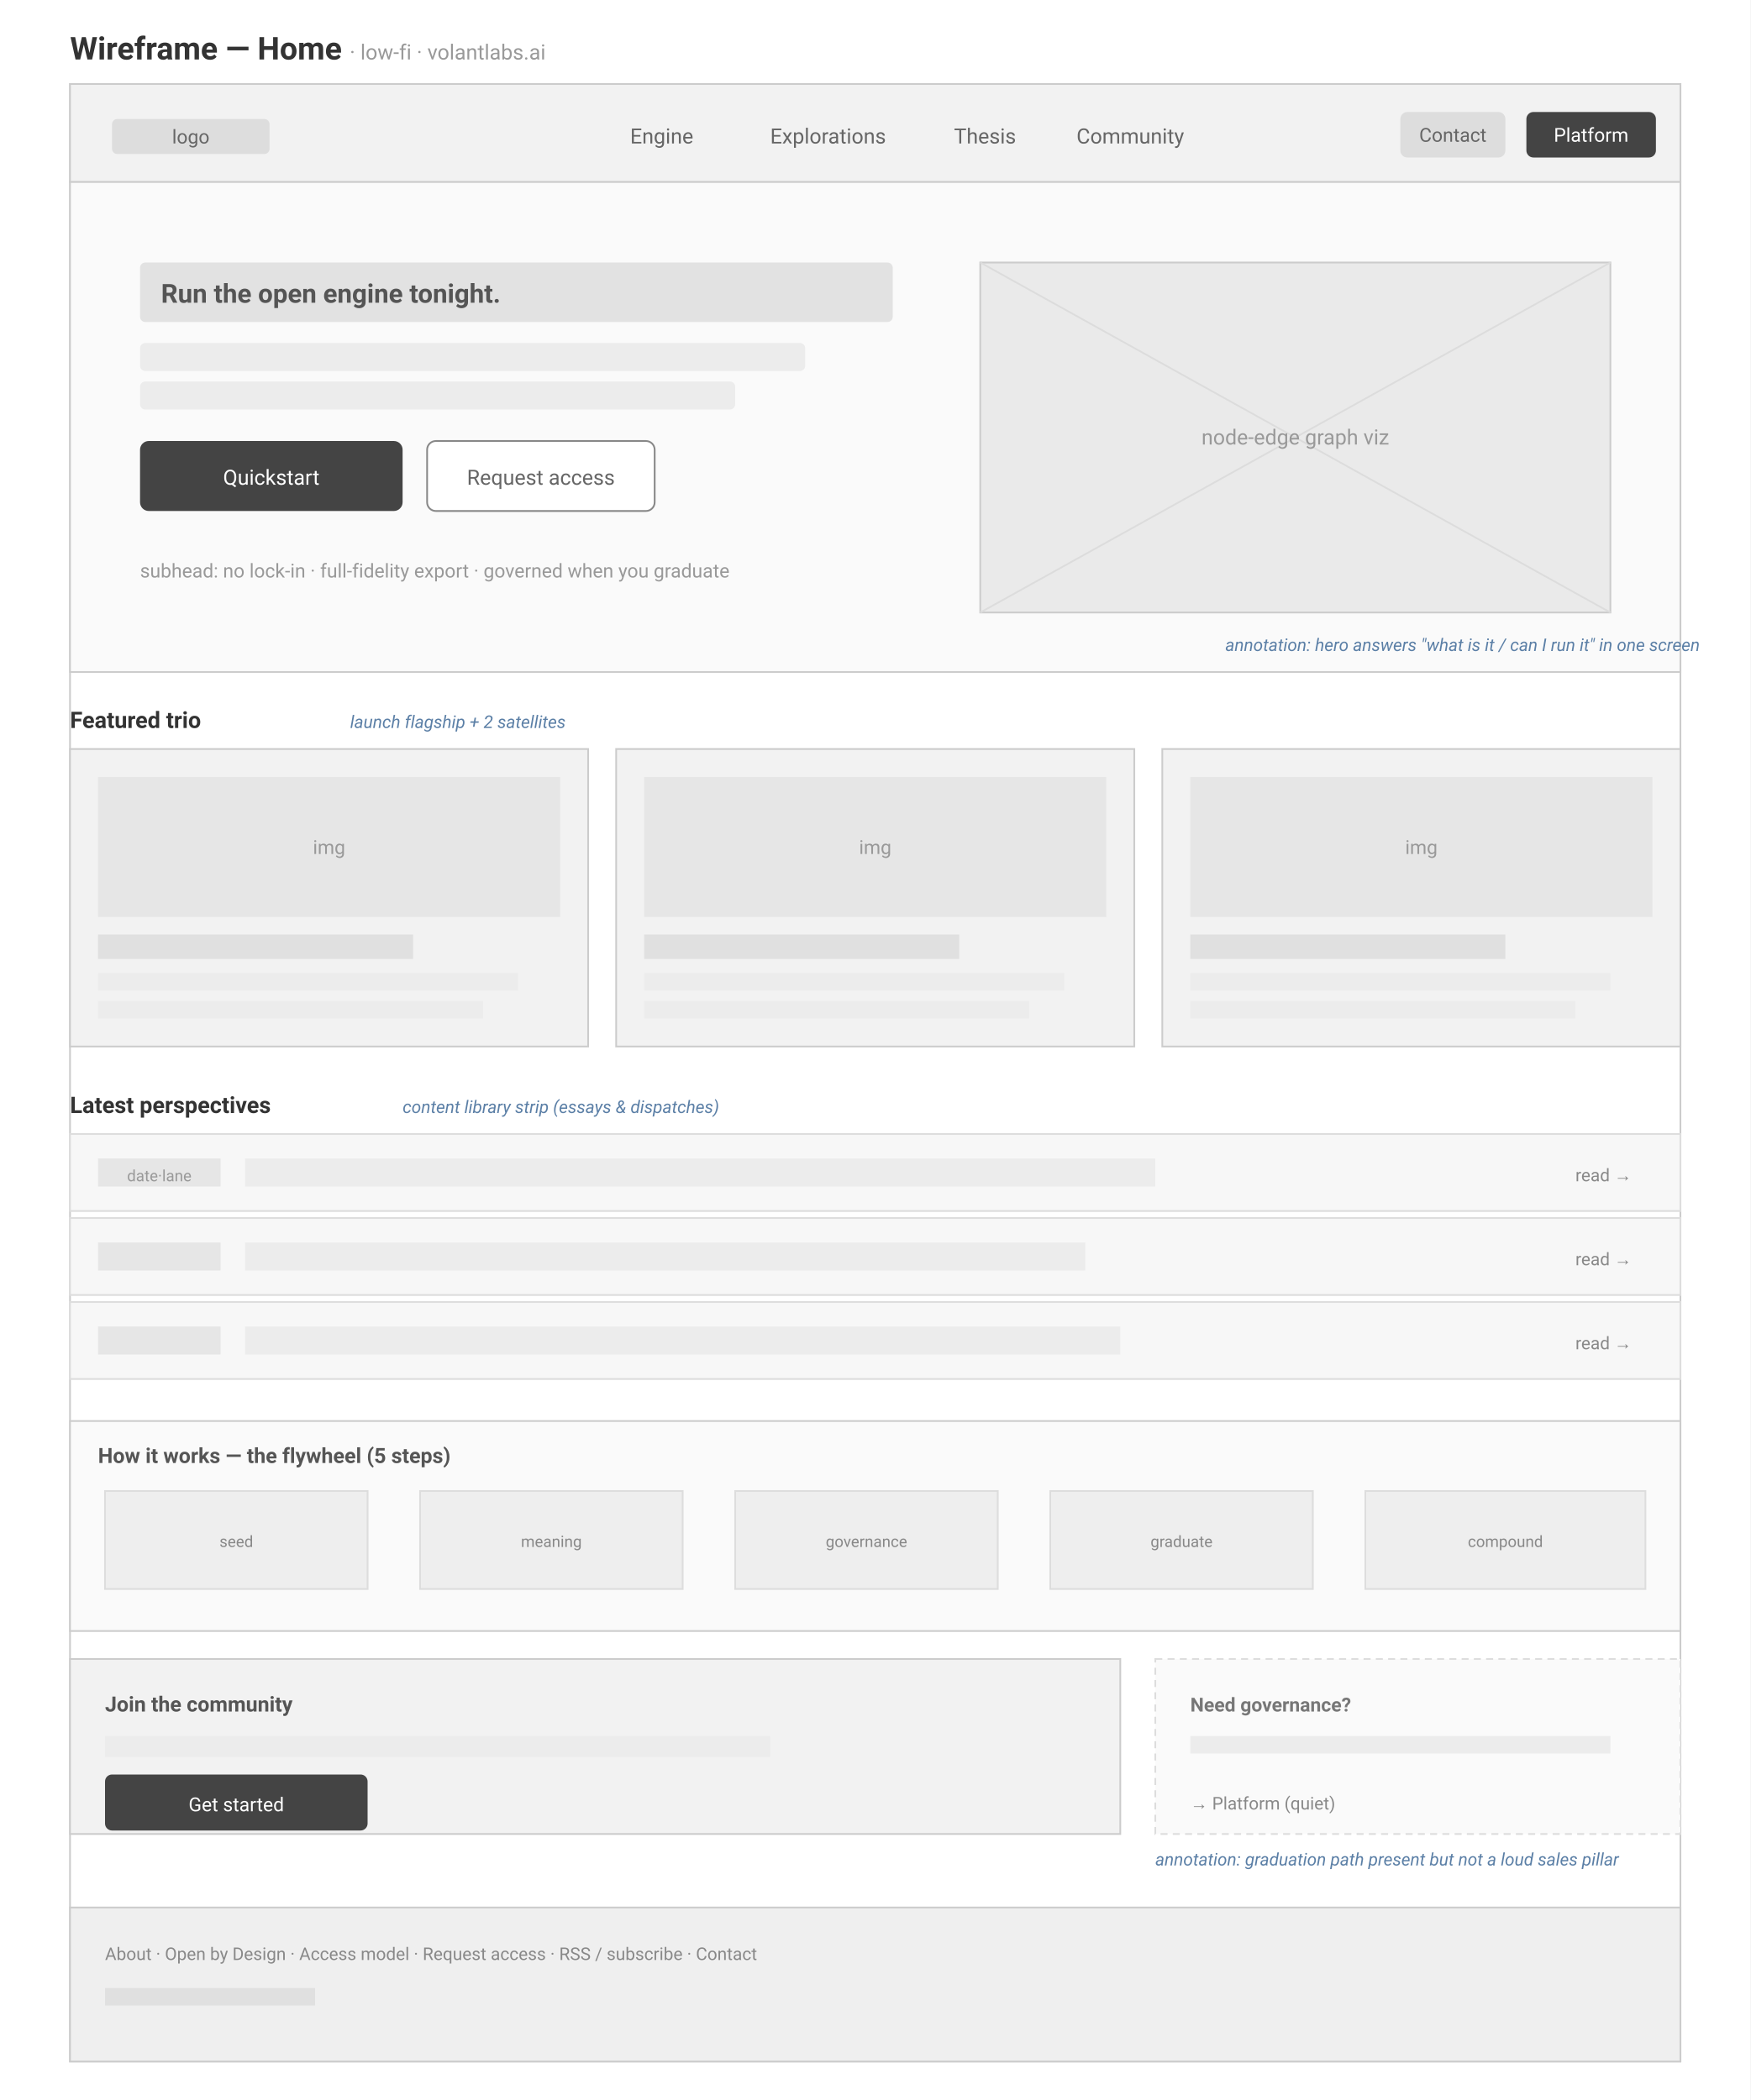
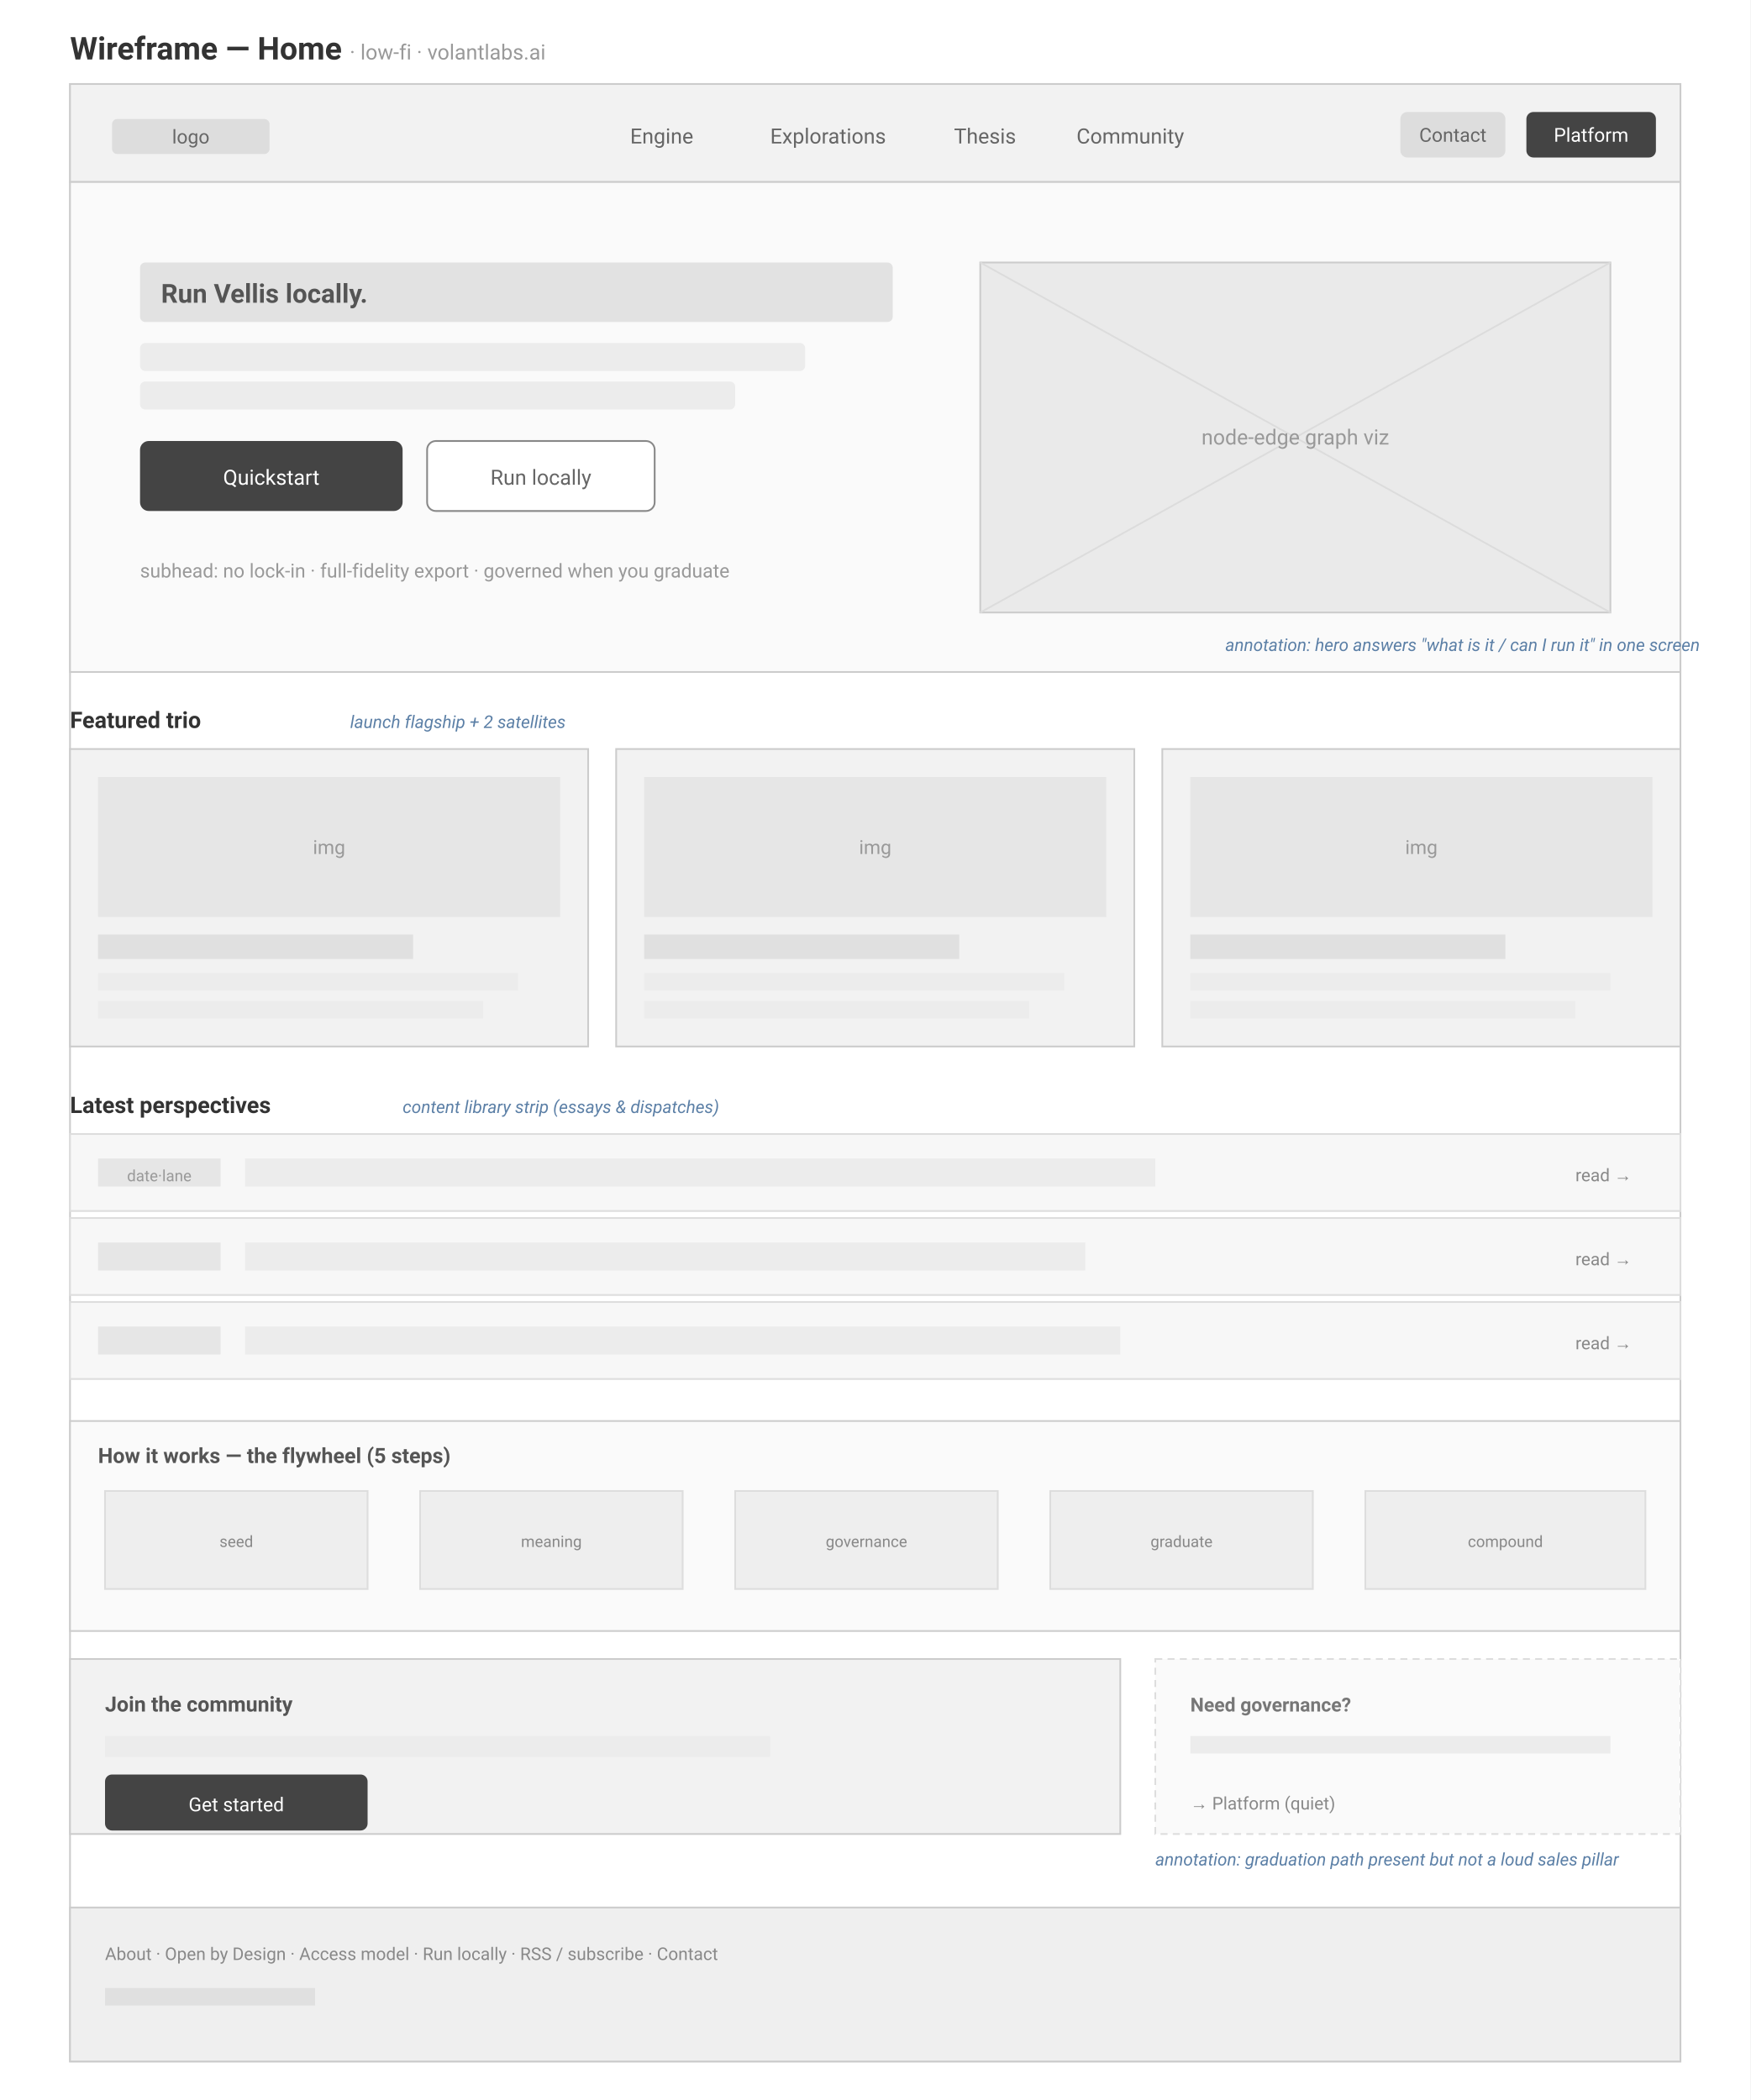
<svg xmlns="http://www.w3.org/2000/svg" viewBox="0 0 1000 1200" font-family="-apple-system, BlinkMacSystemFont, 'Segoe UI', Roboto, Arial, sans-serif">
  <rect x="0" y="0" width="1000" height="1200" fill="#ffffff" />
  <text x="40" y="34" font-size="18" font-weight="700" fill="#333">Wireframe — Home  <tspan font-size="12" font-weight="400" fill="#999">· low-fi · volantlabs.ai</tspan>
  </text>
  <rect x="40" y="48" width="920" height="1130" fill="#ffffff" stroke="#cccccc" />
  <rect x="40" y="48" width="920" height="56" fill="#F2F2F2" stroke="#cccccc" />
  <rect x="64" y="68" width="90" height="20" rx="3" fill="#ddd" />
  <text x="109" y="82" font-size="11" text-anchor="middle" fill="#666">logo</text>
  <text x="360" y="82" font-size="12" fill="#666">Engine</text>
  <text x="440" y="82" font-size="12" fill="#666">Explorations</text>
  <text x="545" y="82" font-size="12" fill="#666">Thesis</text>
  <text x="615" y="82" font-size="12" fill="#666">Community</text>
  <rect x="800" y="64" width="60" height="26" rx="4" fill="#ddd" />
  <text x="830" y="81" font-size="11" text-anchor="middle" fill="#666">Contact</text>
  <rect x="872" y="64" width="74" height="26" rx="4" fill="#444" />
  <text x="909" y="81" font-size="11" text-anchor="middle" fill="#fff">Platform</text>
  <rect x="40" y="104" width="920" height="280" fill="#FAFAFA" stroke="#cccccc" />
  <rect x="80" y="150" width="430" height="34" rx="3" fill="#e2e2e2" />
-   <text x="92" y="173" font-size="15" font-weight="700" fill="#555">Run the open engine tonight.</text>
+   <text x="92" y="173" font-size="15" font-weight="700" fill="#555">Run Vellis locally.</text>
  <rect x="80" y="196" width="380" height="16" rx="3" fill="#ececec" />
  <rect x="80" y="218" width="340" height="16" rx="3" fill="#ececec" />
  <text x="80" y="210" font-size="10" fill="#aaa" />
  <rect x="80" y="252" width="150" height="40" rx="5" fill="#444" />
  <text x="155" y="277" font-size="12" text-anchor="middle" fill="#fff">Quickstart</text>
  <rect x="244" y="252" width="130" height="40" rx="5" fill="#fff" stroke="#888" />
-   <text x="309" y="277" font-size="12" text-anchor="middle" fill="#666">Request access</text>
+   <text x="309" y="277" font-size="12" text-anchor="middle" fill="#666">Run locally</text>
  <text x="80" y="330" font-size="11" fill="#999">subhead: no lock-in · full-fidelity export · governed when you graduate</text>
  <rect x="560" y="150" width="360" height="200" fill="#EAEAEA" stroke="#cccccc" />
  <path d="M560,150 L920,350 M920,150 L560,350" stroke="#dcdcdc" />
  <text x="740" y="254" font-size="12" text-anchor="middle" fill="#999">node-edge graph viz</text>
  <text x="700" y="372" font-size="10" font-style="italic" fill="#5B7FA6">annotation: hero answers "what is it / can I run it" in one screen</text>
  <text x="40" y="416" font-size="13" font-weight="700" fill="#333">Featured trio</text>
  <text x="200" y="416" font-size="10" font-style="italic" fill="#5B7FA6">launch flagship + 2 satellites</text>
  <g>
    <rect x="40" y="428" width="296" height="170" fill="#F2F2F2" stroke="#cccccc" />
    <rect x="56" y="444" width="264" height="80" fill="#E6E6E6" />
    <text x="188" y="488" font-size="11" text-anchor="middle" fill="#999">img</text>
    <rect x="56" y="534" width="180" height="14" fill="#e0e0e0" />
    <rect x="56" y="556" width="240" height="10" fill="#ececec" />
    <rect x="56" y="572" width="220" height="10" fill="#ececec" />
    <rect x="352" y="428" width="296" height="170" fill="#F2F2F2" stroke="#cccccc" />
    <rect x="368" y="444" width="264" height="80" fill="#E6E6E6" />
    <text x="500" y="488" font-size="11" text-anchor="middle" fill="#999">img</text>
    <rect x="368" y="534" width="180" height="14" fill="#e0e0e0" />
    <rect x="368" y="556" width="240" height="10" fill="#ececec" />
    <rect x="368" y="572" width="220" height="10" fill="#ececec" />
    <rect x="664" y="428" width="296" height="170" fill="#F2F2F2" stroke="#cccccc" />
    <rect x="680" y="444" width="264" height="80" fill="#E6E6E6" />
    <text x="812" y="488" font-size="11" text-anchor="middle" fill="#999">img</text>
    <rect x="680" y="534" width="180" height="14" fill="#e0e0e0" />
    <rect x="680" y="556" width="240" height="10" fill="#ececec" />
    <rect x="680" y="572" width="220" height="10" fill="#ececec" />
  </g>
  <text x="40" y="636" font-size="13" font-weight="700" fill="#333">Latest perspectives</text>
  <text x="230" y="636" font-size="10" font-style="italic" fill="#5B7FA6">content library strip (essays &amp; dispatches)</text>
  <g>
    <rect x="40" y="648" width="920" height="44" fill="#F7F7F7" stroke="#ddd" />
    <rect x="56" y="662" width="70" height="16" fill="#e6e6e6" />
    <text x="91" y="675" font-size="9" text-anchor="middle" fill="#999">date·lane</text>
    <rect x="140" y="662" width="520" height="16" fill="#ececec" />
    <text x="900" y="675" font-size="10" fill="#888">read →</text>
    <rect x="40" y="696" width="920" height="44" fill="#F7F7F7" stroke="#ddd" />
    <rect x="56" y="710" width="70" height="16" fill="#e6e6e6" />
    <rect x="140" y="710" width="480" height="16" fill="#ececec" />
    <text x="900" y="723" font-size="10" fill="#888">read →</text>
    <rect x="40" y="744" width="920" height="44" fill="#F7F7F7" stroke="#ddd" />
    <rect x="56" y="758" width="70" height="16" fill="#e6e6e6" />
    <rect x="140" y="758" width="500" height="16" fill="#ececec" />
    <text x="900" y="771" font-size="10" fill="#888">read →</text>
  </g>
  <rect x="40" y="812" width="920" height="120" fill="#FAFAFA" stroke="#cccccc" />
  <text x="56" y="836" font-size="12" font-weight="700" fill="#555">How it works — the flywheel (5 steps)</text>
  <g>
    <rect x="60" y="852" width="150" height="56" fill="#eee" stroke="#ddd" />
    <rect x="240" y="852" width="150" height="56" fill="#eee" stroke="#ddd" />
    <rect x="420" y="852" width="150" height="56" fill="#eee" stroke="#ddd" />
    <rect x="600" y="852" width="150" height="56" fill="#eee" stroke="#ddd" />
    <rect x="780" y="852" width="160" height="56" fill="#eee" stroke="#ddd" />
    <text x="135" y="884" font-size="9" text-anchor="middle" fill="#888">seed</text>
    <text x="315" y="884" font-size="9" text-anchor="middle" fill="#888">meaning</text>
    <text x="495" y="884" font-size="9" text-anchor="middle" fill="#888">governance</text>
    <text x="675" y="884" font-size="9" text-anchor="middle" fill="#888">graduate</text>
    <text x="860" y="884" font-size="9" text-anchor="middle" fill="#888">compound</text>
  </g>
  <rect x="40" y="948" width="600" height="100" fill="#F2F2F2" stroke="#cccccc" />
  <text x="60" y="978" font-size="12" font-weight="700" fill="#555">Join the community</text>
  <rect x="60" y="992" width="380" height="12" fill="#ececec" />
  <rect x="60" y="1014" width="150" height="32" rx="4" fill="#444" />
  <text x="135" y="1035" font-size="11" text-anchor="middle" fill="#fff">Get started</text>
  <rect x="660" y="948" width="300" height="100" fill="#FAFAFA" stroke="#ddd" stroke-dasharray="4 3" />
  <text x="680" y="978" font-size="11" font-weight="700" fill="#777">Need governance?</text>
  <rect x="680" y="992" width="240" height="10" fill="#ececec" />
  <text x="680" y="1034" font-size="10" fill="#888">→ Platform (quiet)</text>
  <text x="660" y="1066" font-size="10" font-style="italic" fill="#5B7FA6">annotation: graduation path present but not a loud sales pillar</text>
  <rect x="40" y="1090" width="920" height="88" fill="#EFEFEF" stroke="#cccccc" />
-   <text x="60" y="1120" font-size="10" fill="#888">About · Open by Design · Access model · Request access · RSS / subscribe · Contact</text>
+   <text x="60" y="1120" font-size="10" fill="#888">About · Open by Design · Access model · Run locally · RSS / subscribe · Contact</text>
  <rect x="60" y="1136" width="120" height="10" fill="#e0e0e0" />
</svg>
